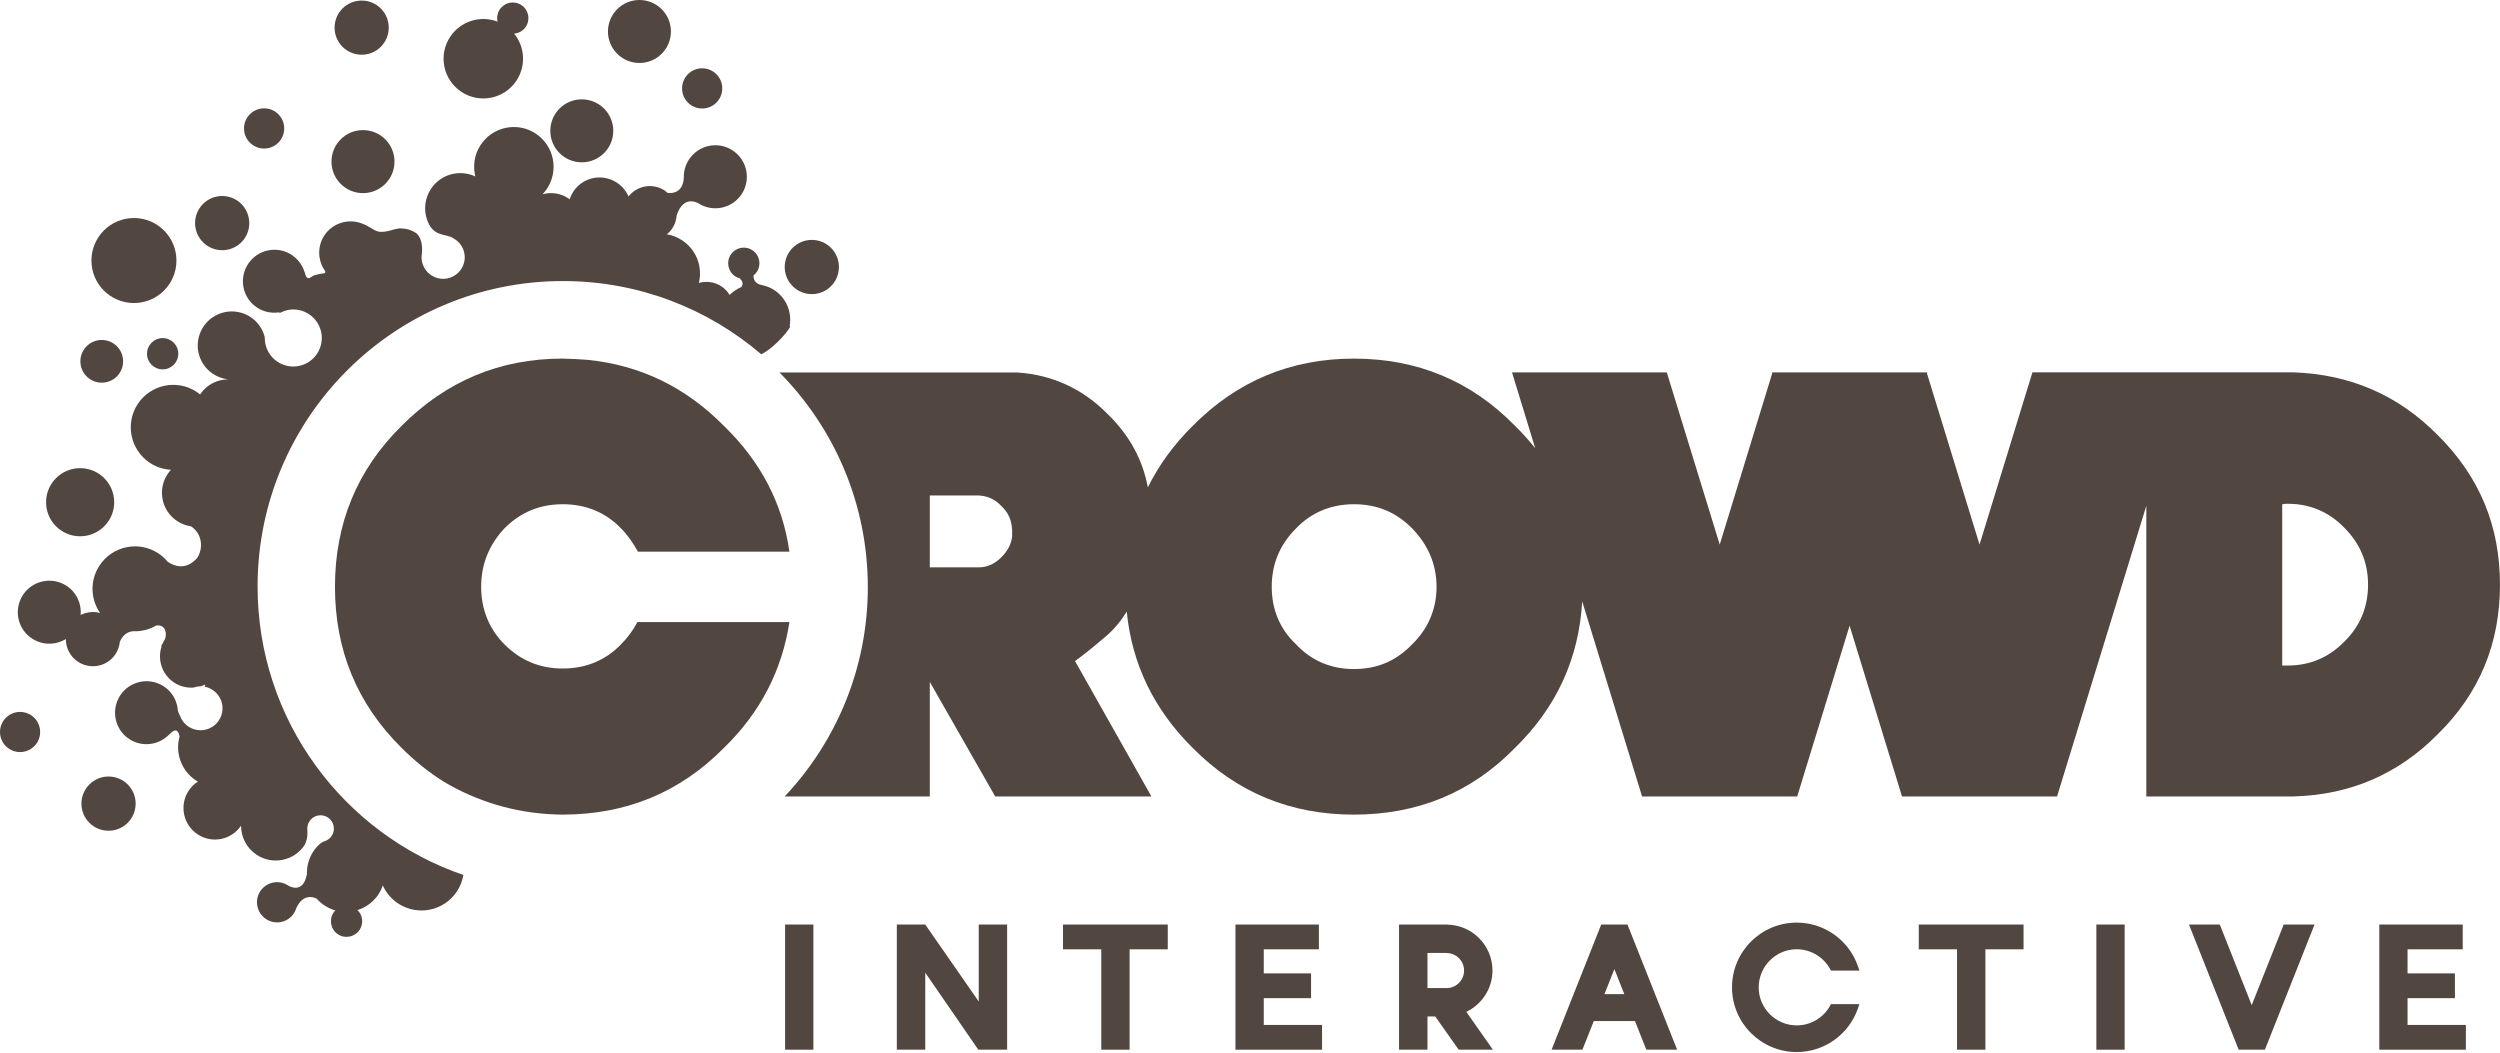
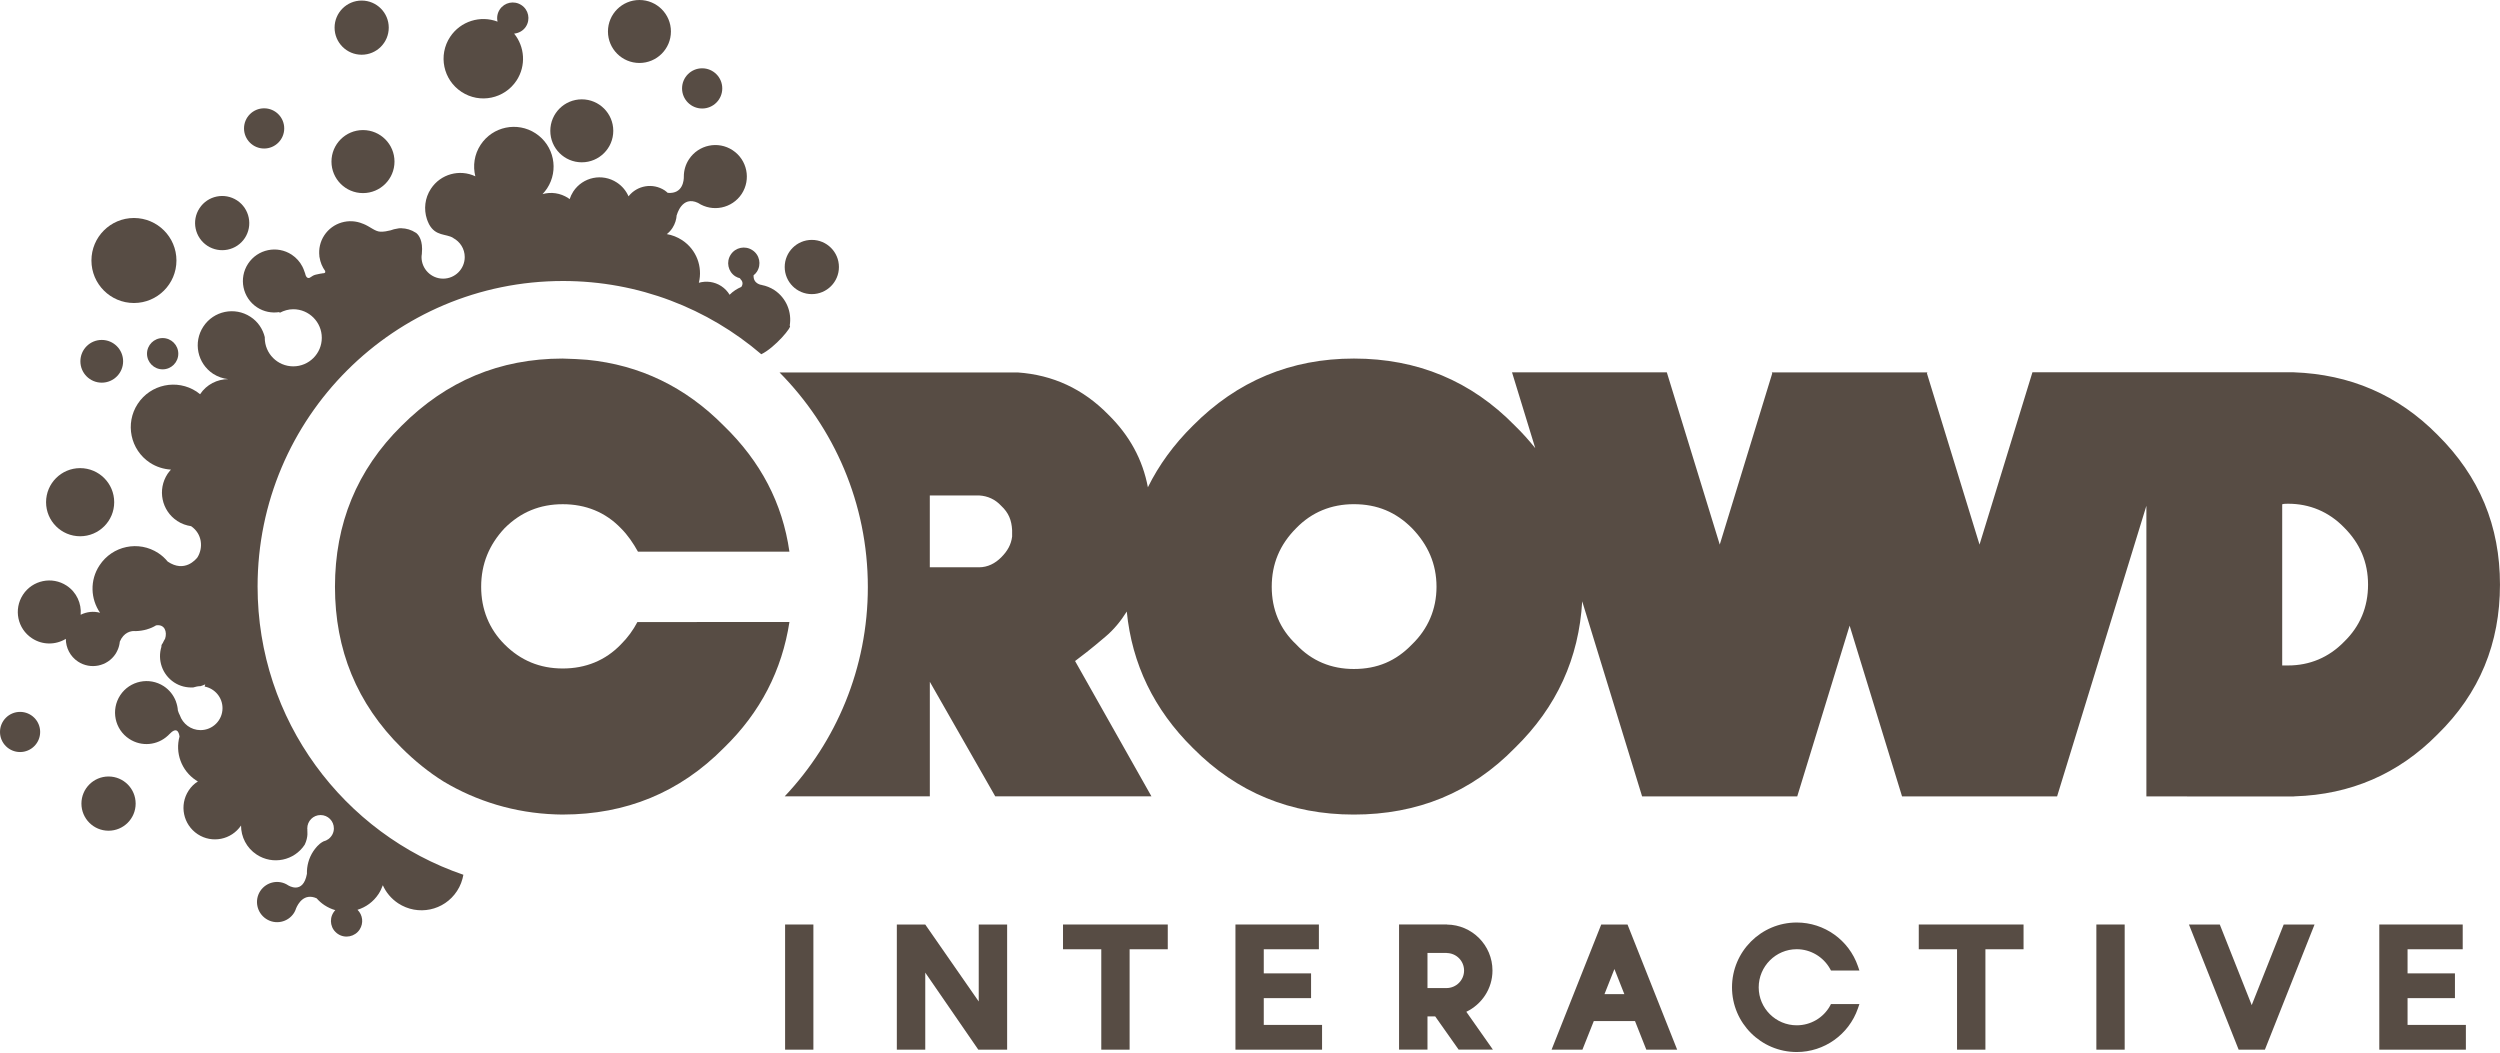
- <svg xmlns="http://www.w3.org/2000/svg" version="1.1" id="Capa_1" x="0px" y="0px" width="89.164px" height="37.521px" viewBox="-598.084 593.281 89.164 37.521" enable-background="new -598.084 593.281 89.164 37.521" xml:space="preserve">
+ <svg xmlns="http://www.w3.org/2000/svg" version="1.1" id="Capa_1" x="0px" y="0px" width="89.164px" height="37.521px" viewBox="0 0 89.164 37.521" enable-background="new 0 0 89.164 37.521" xml:space="preserve">
  <g>
-     <rect x="-570.083" y="626.255" fill="#524640" width="1.009" height="4.464" />
-     <polygon fill="#524640" points="-560.171,627.139 -558.806,627.139 -558.806,630.719 -557.796,630.719 -557.796,627.139    -556.435,627.139 -556.435,626.255 -560.171,626.255  " />
-     <polygon fill="#524640" points="-553.011,628.881 -551.324,628.881 -551.324,627.997 -553.011,627.997 -553.011,627.139    -551.045,627.139 -551.045,626.255 -554.021,626.255 -554.021,630.719 -550.932,630.719 -550.932,629.836 -553.011,629.836  " />
-     <polygon fill="#524640" points="-529.65,627.139 -528.285,627.139 -528.285,630.719 -527.273,630.719 -527.273,627.139    -525.913,627.139 -525.913,626.255 -529.65,626.255  " />
-     <rect x="-523.316" y="626.255" fill="#524640" width="1.009" height="4.464" />
-     <polygon fill="#524640" points="-512.217,628.881 -510.528,628.881 -510.528,627.997 -512.217,627.997 -512.217,627.139    -510.25,627.139 -510.25,626.255 -513.225,626.255 -513.225,630.719 -510.137,630.719 -510.137,629.836 -512.217,629.836  " />
-     <path fill="#524640" d="M-534.002,627.137c0.492,0,0.947,0.269,1.187,0.699l0.034,0.062h1.014l-0.054-0.159   c-0.321-0.928-1.198-1.553-2.181-1.553c-1.273,0-2.309,1.035-2.309,2.31c0,1.272,1.035,2.307,2.309,2.307   c0.982,0,1.859-0.624,2.181-1.554l0.054-0.156h-1.016l-0.032,0.062c-0.239,0.431-0.694,0.697-1.187,0.697   c-0.748,0-1.357-0.608-1.357-1.355C-535.359,627.747-534.75,627.137-534.002,627.137z" />
-     <polygon fill="#524640" points="-563.177,629 -565.084,626.256 -566.098,626.256 -566.098,630.719 -565.084,630.719    -565.084,627.972 -563.192,630.719 -563.177,630.716 -563.177,630.719 -562.164,630.719 -562.164,626.256 -563.177,626.256  " />
-     <path fill="#524640" d="M-544.854,627.896c0-0.902-0.727-1.63-1.625-1.638v-0.004h-1.707v0.001v4.463h1.014v-1.185h0.276   l0.836,1.185h1.221l-0.948-1.349C-545.238,629.104-544.854,628.547-544.854,627.896z M-546.488,628.521h-0.684v-1.252h0.684v0.002   c0.344,0.004,0.621,0.281,0.621,0.626C-545.867,628.24-546.145,628.519-546.488,628.521z" />
-     <path fill="#524640" d="M-540.975,626.255l-1.771,4.464h1.1l0.406-1.021h1.468l0.405,1.021h1.099l-1.771-4.464H-540.975z    M-540.86,628.737l0.354-0.893l0.354,0.893H-540.86z" />
-     <polygon fill="#524640" points="-517.775,629.13 -518.914,626.255 -520.013,626.255 -518.241,630.719 -517.305,630.719    -515.534,626.255 -516.634,626.255  " />
-     <path fill="#524640" d="M-575.351,615.468c-0.151,0.286-0.341,0.551-0.59,0.799c-0.551,0.571-1.254,0.857-2.072,0.857   c-0.818,0-1.503-0.286-2.074-0.857c-0.552-0.55-0.836-1.254-0.836-2.055c0-0.817,0.284-1.502,0.836-2.092   c0.571-0.571,1.256-0.855,2.074-0.855c0.818,0,1.521,0.284,2.072,0.855c0.249,0.248,0.439,0.531,0.61,0.837h5.402   c-0.247-1.73-1.026-3.215-2.339-4.489c-1.371-1.389-3-2.17-4.874-2.354c-0.269-0.021-0.544-0.035-0.833-0.042   c-0.003,0-0.004,0-0.007,0c-0.014,0-0.028,0-0.043-0.002c-2.24,0.004-4.14,0.801-5.734,2.397c-1.599,1.578-2.378,3.5-2.378,5.744   c0,2.246,0.78,4.167,2.378,5.746c0.471,0.469,0.968,0.869,1.492,1.197c1.173,0.703,2.54,1.125,3.998,1.175   c0.069,0.002,0.138,0.005,0.208,0.005c0.021,0,0.04,0,0.062,0c2.238-0.003,4.156-0.783,5.732-2.377   c1.313-1.274,2.073-2.777,2.339-4.49H-575.351z" />
-     <path fill="#524640" d="M-516.28,621.688c0.015,0,0.032-0.004,0.047-0.004h0.001c0.003,0,0.003,0,0.003,0   c1.961-0.062,3.676-0.787,5.079-2.207c1.505-1.47,2.229-3.255,2.229-5.343c0-2.089-0.725-3.856-2.229-5.344   c-1.414-1.431-3.131-2.157-5.13-2.229h-3.794h-1.464h-4.058l-1.887,6.143l-1.874-6.104l0.013-0.038h-0.023h-5.499h-0.024   l0.012,0.038l-1.871,6.104l-1.888-6.142h-5.521l0.829,2.705c-0.22-0.275-0.459-0.543-0.723-0.8   c-1.559-1.597-3.479-2.394-5.737-2.396h-0.002h-0.005h-0.003c-2.243,0-4.164,0.8-5.743,2.396c-0.679,0.67-1.211,1.402-1.603,2.195   c-0.185-0.984-0.653-1.847-1.411-2.591c-0.902-0.921-1.98-1.418-3.236-1.505h-8.491c1.947,1.968,3.15,4.672,3.15,7.657   c0,2.89-1.128,5.515-2.965,7.464h5.176v-4.085l2.333,4.085h5.571l-2.724-4.828c0.196-0.143,0.566-0.424,1.079-0.865   c0.301-0.252,0.551-0.556,0.765-0.9c0.185,1.869,0.969,3.495,2.354,4.864c1.579,1.597,3.5,2.377,5.743,2.377   c2.266,0,4.187-0.78,5.747-2.377c1.493-1.457,2.285-3.205,2.4-5.229l2.136,6.959h0.009h5.515h0.008l1.869-6.091l1.87,6.091h0.007   h5.516h0.006l3.184-10.368v10.368H-516.28z M-516.687,611.269c0.053-0.02,0.143-0.02,0.212-0.02c0.76,0,1.45,0.283,1.999,0.85   c0.565,0.565,0.85,1.239,0.85,2.035c0,0.795-0.284,1.485-0.85,2.034c-0.549,0.567-1.239,0.849-1.999,0.849h-0.212V611.269z    M-561.986,612.245c0,0.032,0,0.032,0,0.032c0,0.039,0,0.039,0,0.074v0.07c-0.036,0.282-0.16,0.511-0.39,0.741   c-0.213,0.213-0.477,0.354-0.795,0.354h-1.74c-0.003-0.001-0.008-0.001-0.008-0.001h-0.003v-2.562h1.751   c0.318,0.017,0.582,0.141,0.795,0.37c0.267,0.249,0.371,0.513,0.39,0.867V612.245z M-547.725,616.267   c-0.571,0.59-1.236,0.876-2.075,0.876c-0.797,0-1.502-0.286-2.054-0.876c-0.588-0.552-0.873-1.255-0.873-2.055   c0-0.817,0.285-1.502,0.873-2.092c0.552-0.571,1.256-0.855,2.054-0.855c0.839,0,1.504,0.284,2.075,0.855   c0.57,0.59,0.876,1.274,0.876,2.092C-546.849,615.012-547.154,615.715-547.725,616.267z" />
-     <circle fill="#524640" cx="-595.226" cy="611.193" r="1.215" />
-     <circle fill="#524640" cx="-592.283" cy="605.897" r="0.558" />
-     <circle fill="#524640" cx="-594.455" cy="606.168" r="0.762" />
-     <circle fill="#524640" cx="-593.307" cy="602.573" r="1.516" />
-     <path fill="#524640" d="M-590.69,602.047c0.446,0.291,1.046,0.169,1.338-0.276c0.293-0.446,0.169-1.047-0.277-1.341   c-0.446-0.292-1.046-0.169-1.339,0.277C-591.261,601.152-591.136,601.753-590.69,602.047z" />
-     <circle fill="#524640" cx="-588.664" cy="597.862" r="0.717" />
-     <circle fill="#524640" cx="-585.138" cy="599.045" r="1.124" />
-     <circle fill="#524640" cx="-585.185" cy="594.267" r="0.966" />
-     <path fill="#524640" d="M-581.625,596.559c0.655,0.431,1.534,0.248,1.963-0.405c0.348-0.53,0.294-1.207-0.085-1.674   c0.164-0.014,0.321-0.098,0.418-0.247c0.169-0.257,0.098-0.603-0.16-0.771c-0.258-0.17-0.603-0.099-0.772,0.159   c-0.087,0.133-0.111,0.289-0.077,0.432c-0.608-0.235-1.319-0.022-1.693,0.545C-582.461,595.252-582.279,596.128-581.625,596.559z" />
-     <circle fill="#524640" cx="-577.334" cy="597.947" r="1.123" />
-     <circle fill="#524640" cx="-575.278" cy="594.404" r="1.123" />
-     <circle fill="#524640" cx="-573.041" cy="596.434" r="0.717" />
-     <circle fill="#524640" cx="-569.13" cy="602.804" r="0.967" />
-     <circle fill="#524640" cx="-594.213" cy="621.943" r="0.967" />
-     <circle fill="#524640" cx="-597.368" cy="619.388" r="0.716" />
-     <path fill="#524640" d="M-588.897,614.198c0-6.016,4.877-10.893,10.892-10.893c2.7,0,5.169,0.984,7.073,2.612   c0.484-0.232,1.132-1.008,1.013-1.018c0.083-0.479-0.116-0.985-0.548-1.271c-0.14-0.09-0.291-0.15-0.444-0.179l0.006-0.001   c0,0-0.321-0.025-0.302-0.346c0.043-0.035,0.085-0.075,0.117-0.124c0.169-0.259,0.099-0.604-0.16-0.773   c-0.257-0.17-0.604-0.099-0.772,0.16c-0.169,0.257-0.097,0.603,0.16,0.773c0.054,0.032,0.11,0.056,0.169,0.072   c0.004,0.012,0.01,0.022,0.022,0.035c0.112,0.109,0.063,0.222,0.027,0.275c-0.153,0.065-0.297,0.157-0.418,0.28   c-0.072-0.12-0.172-0.226-0.296-0.308c-0.246-0.161-0.537-0.195-0.801-0.12c0.14-0.567-0.081-1.182-0.598-1.521   c-0.169-0.111-0.354-0.182-0.544-0.214c0.076-0.061,0.145-0.134,0.201-0.221c0.093-0.143,0.141-0.304,0.151-0.463   c0,0.002,0.004,0.004,0.004,0.004s0.179-0.709,0.757-0.433c0.518,0.342,1.216,0.198,1.557-0.321c0.34-0.52,0.195-1.218-0.323-1.557   c-0.519-0.342-1.216-0.195-1.556,0.322c-0.126,0.19-0.185,0.405-0.185,0.618v-0.001c0,0,0,0.005,0,0.012c0,0.001,0,0.001,0,0.001   c0,0.092-0.021,0.611-0.57,0.566c-0.002,0-0.003,0-0.003,0c-0.036-0.029-0.07-0.061-0.109-0.088   c-0.424-0.277-0.983-0.18-1.29,0.211c-0.085-0.193-0.225-0.367-0.415-0.491c-0.521-0.343-1.215-0.198-1.556,0.32   c-0.057,0.089-0.099,0.18-0.129,0.273c-0.018-0.012-0.034-0.023-0.052-0.037c-0.281-0.184-0.615-0.227-0.915-0.142   c0.058-0.062,0.112-0.13,0.161-0.202c0.43-0.654,0.249-1.533-0.407-1.964c-0.655-0.43-1.533-0.247-1.963,0.408   c-0.226,0.344-0.281,0.752-0.188,1.123c-0.559-0.263-1.238-0.084-1.585,0.447c-0.218,0.332-0.257,0.728-0.143,1.079   c0.01,0.027,0.019,0.057,0.031,0.083c0.012,0.033,0.029,0.064,0.045,0.098c0.234,0.439,0.605,0.335,0.86,0.49   c0.001,0.002,0.004,0.005,0.006,0.006c0.242,0.13,0.408,0.383,0.408,0.677c0,0.425-0.344,0.77-0.77,0.77   c-0.425,0-0.77-0.345-0.77-0.77c0-0.04,0.007-0.078,0.012-0.115c0-0.005,0-0.009,0-0.013c0.046-0.461-0.115-0.655-0.186-0.717   c-0.011-0.009-0.021-0.019-0.033-0.024c-0.158-0.105-0.335-0.154-0.51-0.158l0-0.001c-0.004,0-0.006,0-0.009,0s-0.005,0-0.005,0   c-0.04-0.004-0.083,0.001-0.13,0.012c-0.084,0.011-0.164,0.032-0.243,0.063c-0.111,0.028-0.234,0.053-0.367,0.048   c-0.192-0.007-0.364-0.186-0.618-0.284c-0.002-0.001-0.002,0-0.004,0c-0.49-0.208-1.073-0.045-1.376,0.415   c-0.15,0.229-0.203,0.491-0.174,0.74c0,0.004-0.001,0.005-0.001,0.01c0.002,0.013,0.006,0.024,0.008,0.039   c0.027,0.173,0.094,0.337,0.199,0.482c0.018,0.063-0.019,0.084-0.088,0.082c-0.006,0.001-0.017,0.003-0.024,0.005   c-0.04,0.003-0.079,0.014-0.118,0.022c-0.034,0.006-0.069,0.014-0.107,0.023c-0.077,0.019-0.125,0.052-0.161,0.077   c-0.02,0.012-0.038,0.024-0.057,0.036c-0.045,0.017-0.125,0.013-0.159-0.156c-0.013-0.033-0.025-0.067-0.038-0.103   c-0.007-0.02-0.015-0.037-0.022-0.057c-0.012-0.033-0.025-0.061-0.039-0.084c0-0.002-0.001,0-0.001-0.002   c-0.086-0.166-0.213-0.312-0.379-0.422c-0.52-0.342-1.216-0.196-1.557,0.322c-0.341,0.518-0.198,1.216,0.321,1.556   c0.241,0.158,0.521,0.21,0.784,0.17l0.031,0.021c0.142-0.076,0.304-0.124,0.476-0.124c0.561,0,1.017,0.456,1.017,1.018   s-0.456,1.017-1.017,1.017c-0.562,0-1.017-0.455-1.017-1.017c0-0.005,0.002-0.011,0.002-0.018c-0.07-0.29-0.243-0.556-0.512-0.731   c-0.56-0.367-1.313-0.212-1.681,0.349c-0.369,0.56-0.213,1.312,0.348,1.682c0.167,0.109,0.352,0.171,0.539,0.193   c-0.39,0.002-0.771,0.189-1.003,0.538c-0.04-0.033-0.082-0.064-0.124-0.093c-0.7-0.46-1.64-0.264-2.1,0.435   c-0.458,0.698-0.264,1.639,0.435,2.099c0.231,0.152,0.491,0.232,0.75,0.246c-0.043,0.048-0.084,0.099-0.12,0.152   c-0.37,0.563-0.215,1.313,0.346,1.681c0.155,0.103,0.323,0.159,0.494,0.185c0.394,0.271,0.439,0.763,0.226,1.111   c-0.053,0.07-0.455,0.563-1.062,0.152c-0.093-0.115-0.205-0.216-0.334-0.301c-0.699-0.459-1.638-0.265-2.098,0.436   c-0.349,0.529-0.321,1.199,0.02,1.692c-0.232-0.066-0.479-0.036-0.692,0.071c0.035-0.399-0.144-0.805-0.501-1.039   c-0.519-0.34-1.216-0.196-1.556,0.322c-0.341,0.52-0.198,1.216,0.322,1.556c0.376,0.248,0.846,0.239,1.206,0.018   c0,0.316,0.151,0.625,0.435,0.812c0.446,0.293,1.045,0.17,1.338-0.276c0.028-0.044,0.05-0.086,0.07-0.131h0.001   c0.045-0.098,0.071-0.202,0.081-0.306c0.142-0.336,0.397-0.378,0.508-0.378c0.013,0,0.027,0.002,0.042,0.002   c0.008,0.001,0.013,0.002,0.013,0.002l-0.004-0.001c0.138-0.003,0.276-0.024,0.41-0.062c0,0,0,0.001,0,0.002   c0.002-0.002,0.006-0.003,0.008-0.006c0.11-0.032,0.216-0.077,0.316-0.138c0.311-0.05,0.402,0.234,0.322,0.476   c0,0.001-0.001,0.001-0.001,0.001c-0.032,0.048-0.055,0.098-0.079,0.15c-0.004,0.004-0.006,0.009-0.009,0.014   c-0.037,0.044-0.047,0.084-0.042,0.122c-0.144,0.466,0.024,0.987,0.451,1.269c0.212,0.14,0.451,0.194,0.684,0.181   c0.082-0.027,0.168-0.046,0.26-0.046c0.058-0.018,0.114-0.038,0.168-0.065c-0.009,0.026-0.015,0.054-0.022,0.078   c0.363,0.07,0.638,0.388,0.638,0.771c0,0.434-0.352,0.783-0.784,0.783c-0.345,0-0.634-0.224-0.739-0.532   c-0.025-0.045-0.049-0.1-0.069-0.169c-0.007-0.11-0.031-0.215-0.069-0.317c-0.001-0.005-0.001-0.009-0.002-0.014   c0-0.002-0.001-0.002-0.003-0.003c-0.082-0.21-0.225-0.396-0.427-0.53c-0.519-0.34-1.215-0.196-1.555,0.321   c-0.341,0.521-0.198,1.217,0.321,1.557c0.441,0.29,1.009,0.227,1.379-0.118c0.007-0.005,0.014-0.012,0.021-0.018   c0.006-0.004,0.011-0.009,0.016-0.017c0.003-0.002,0.007-0.004,0.009-0.007c0.265-0.283,0.344-0.092,0.369,0.077   c-0.16,0.575,0.061,1.214,0.587,1.561c0.021,0.014,0.045,0.027,0.068,0.04c-0.128,0.081-0.241,0.19-0.33,0.326   c-0.34,0.519-0.196,1.214,0.322,1.556c0.515,0.339,1.203,0.199,1.547-0.309c-0.001,0.403,0.195,0.8,0.559,1.039   c0.571,0.375,1.338,0.216,1.712-0.355c0.137-0.285,0.09-0.509,0.09-0.509l0.007,0.004c-0.003-0.025-0.006-0.052-0.006-0.075   c0-0.264,0.211-0.476,0.474-0.476c0.262,0,0.475,0.212,0.475,0.476c0,0.155-0.076,0.29-0.192,0.379l0.001,0.001h-0.003   c-0.052,0.039-0.113,0.067-0.178,0.083c-0.042,0.022-0.085,0.05-0.126,0.082c-0.017,0.016-0.033,0.031-0.05,0.048   c-0.023,0.021-0.048,0.041-0.066,0.066c-0.043,0.049-0.083,0.1-0.119,0.155c-0.163,0.247-0.236,0.529-0.228,0.805   c-0.139,0.76-0.672,0.409-0.672,0.409c-0.33-0.218-0.774-0.125-0.992,0.205c-0.217,0.331-0.124,0.775,0.206,0.994   c0.331,0.217,0.775,0.126,0.992-0.205c0.021-0.031,0.036-0.064,0.051-0.097l0.001,0.003c0,0,0.001-0.004,0.004-0.012   c0.008-0.021,0.015-0.038,0.022-0.059c0.069-0.166,0.285-0.558,0.733-0.363c0.081,0.092,0.174,0.176,0.281,0.246   c0.122,0.081,0.253,0.14,0.386,0.177c-0.023,0.023-0.045,0.052-0.064,0.08c-0.17,0.258-0.098,0.604,0.159,0.773   c0.257,0.169,0.604,0.096,0.773-0.161c0.148-0.227,0.111-0.521-0.077-0.704c0.299-0.092,0.566-0.284,0.75-0.563   c0.066-0.101,0.115-0.207,0.154-0.315c0.113,0.255,0.298,0.479,0.547,0.644c0.7,0.459,1.639,0.266,2.098-0.436   c0.061-0.091,0.108-0.186,0.146-0.286c0.04-0.104,0.064-0.201,0.082-0.295C-585.827,623.021-588.897,618.969-588.897,614.198z" />
+     <rect x="28.001" y="32.973" fill="#574C44" width="1.009" height="4.464" />
+     <polygon fill="#574C44" points="37.913,33.856 39.278,33.856 39.278,37.437 40.288,37.437 40.288,33.856 41.649,33.856    41.649,32.973 37.913,32.973  " />
+     <polygon fill="#574C44" points="45.073,35.599 46.76,35.599 46.76,34.716 45.073,34.716 45.073,33.856 47.039,33.856    47.039,32.973 44.063,32.973 44.063,37.437 47.152,37.437 47.152,36.554 45.073,36.554  " />
+     <polygon fill="#574C44" points="68.434,33.856 69.799,33.856 69.799,37.437 70.811,37.437 70.811,33.856 72.171,33.856    72.171,32.973 68.434,32.973  " />
+     <rect x="74.768" y="32.973" fill="#574C44" width="1.01" height="4.464" />
+     <polygon fill="#574C44" points="85.867,35.599 87.557,35.599 87.557,34.716 85.867,34.716 85.867,33.856 87.834,33.856    87.834,32.973 84.859,32.973 84.859,37.437 87.947,37.437 87.947,36.554 85.867,36.554  " />
+     <path fill="#574C44" d="M64.082,33.854c0.492,0,0.947,0.271,1.188,0.699l0.033,0.062h1.014l-0.054-0.158   c-0.321-0.93-1.198-1.555-2.181-1.555c-1.273,0-2.309,1.035-2.309,2.312c0,1.271,1.034,2.307,2.309,2.307   c0.982,0,1.859-0.624,2.181-1.554l0.054-0.156h-1.016l-0.031,0.062c-0.24,0.431-0.694,0.695-1.188,0.695   c-0.748,0-1.357-0.606-1.357-1.354C62.725,34.466,63.334,33.854,64.082,33.854z" />
+     <polygon fill="#574C44" points="34.907,35.719 33,32.974 31.986,32.974 31.986,37.437 33,37.437 33,34.689 34.892,37.437    34.907,37.434 34.907,37.437 35.92,37.437 35.92,32.974 34.907,32.974  " />
+     <path fill="#574C44" d="M53.23,34.615c0-0.902-0.728-1.632-1.625-1.64v-0.004h-1.707v0.001v4.463h1.014v-1.185h0.275l0.836,1.185   h1.222l-0.948-1.349C52.846,35.822,53.23,35.265,53.23,34.615z M51.596,35.24h-0.684v-1.254h0.684v0.004   c0.344,0.004,0.621,0.279,0.621,0.625C52.217,34.959,51.939,35.236,51.596,35.24z" />
+     <path fill="#574C44" d="M57.109,32.973l-1.771,4.464h1.1l0.406-1.021h1.469l0.404,1.021h1.1l-1.771-4.464H57.109z M57.225,35.456   l0.354-0.895l0.354,0.895H57.225z" />
+     <polygon fill="#574C44" points="80.309,35.848 79.17,32.973 78.07,32.973 79.843,37.437 80.779,37.437 82.55,32.973 81.45,32.973     " />
+     <path fill="#574C44" d="M22.733,22.186c-0.151,0.286-0.341,0.552-0.59,0.799c-0.551,0.571-1.254,0.857-2.072,0.857   s-1.503-0.286-2.074-0.857c-0.552-0.55-0.836-1.254-0.836-2.055c0-0.817,0.284-1.502,0.836-2.092   c0.571-0.571,1.256-0.855,2.074-0.855s1.521,0.284,2.072,0.855c0.249,0.248,0.439,0.531,0.61,0.837h5.402   c-0.247-1.73-1.026-3.215-2.339-4.489c-1.371-1.389-3-2.17-4.874-2.354c-0.269-0.021-0.544-0.035-0.833-0.042   c-0.003,0-0.004,0-0.007,0c-0.014,0-0.028,0-0.043-0.002c-2.24,0.004-4.14,0.801-5.734,2.396c-1.599,1.578-2.378,3.5-2.378,5.744   c0,2.246,0.78,4.167,2.378,5.746c0.471,0.469,0.968,0.869,1.492,1.197c1.173,0.703,2.54,1.125,3.998,1.175   c0.069,0.002,0.138,0.005,0.208,0.005c0.021,0,0.04,0,0.062,0c2.238-0.003,4.156-0.783,5.732-2.377   c1.313-1.274,2.073-2.777,2.339-4.49L22.733,22.186L22.733,22.186z" />
+     <path fill="#574C44" d="M81.804,28.406c0.015,0,0.032-0.005,0.048-0.005l0,0c0.004,0,0.004,0,0.004,0   c1.961-0.062,3.676-0.786,5.078-2.207c1.506-1.47,2.229-3.255,2.229-5.343c0-2.089-0.726-3.854-2.229-5.344   c-1.414-1.431-3.131-2.157-5.13-2.229H78.01h-1.464h-4.058l-1.887,6.145l-1.875-6.104l0.014-0.038h-0.023h-5.499h-0.024   l0.013,0.038l-1.871,6.104l-1.888-6.144h-5.521l0.829,2.705c-0.22-0.273-0.459-0.543-0.724-0.8   c-1.559-1.597-3.479-2.394-5.736-2.396h-0.002h-0.005h-0.003c-2.243,0-4.164,0.8-5.743,2.396c-0.679,0.67-1.211,1.402-1.603,2.195   c-0.185-0.984-0.653-1.847-1.411-2.591c-0.902-0.921-1.98-1.418-3.236-1.505h-8.491c1.947,1.968,3.15,4.672,3.15,7.655   c0,2.892-1.128,5.517-2.965,7.464h5.176v-4.085l2.333,4.085h5.571l-2.724-4.826c0.196-0.145,0.566-0.426,1.079-0.865   c0.301-0.252,0.551-0.558,0.765-0.9c0.185,1.869,0.969,3.495,2.354,4.864c1.579,1.597,3.5,2.377,5.743,2.377   c2.266,0,4.187-0.78,5.746-2.377c1.494-1.457,2.285-3.205,2.4-5.229l2.137,6.959h0.008h5.516h0.008l1.869-6.091l1.87,6.091h0.007   h5.516h0.006l3.185-10.366v10.366L81.804,28.406L81.804,28.406z M81.396,17.986c0.054-0.02,0.144-0.02,0.213-0.02   c0.76,0,1.449,0.283,1.998,0.85c0.565,0.565,0.851,1.239,0.851,2.035c0,0.795-0.284,1.485-0.851,2.034   c-0.549,0.567-1.238,0.849-1.998,0.849h-0.213V17.986z M36.098,18.964c0,0.032,0,0.032,0,0.032c0,0.039,0,0.039,0,0.072v0.07   c-0.036,0.282-0.16,0.511-0.39,0.741c-0.213,0.213-0.477,0.354-0.795,0.354h-1.74c-0.003-0.001-0.008-0.001-0.008-0.001h-0.003   v-2.562h1.751c0.318,0.017,0.582,0.141,0.795,0.37c0.267,0.249,0.371,0.513,0.39,0.867V18.964z M50.359,22.984   c-0.571,0.592-1.236,0.876-2.075,0.876c-0.798,0-1.502-0.284-2.054-0.876c-0.588-0.552-0.873-1.255-0.873-2.055   c0-0.817,0.285-1.502,0.873-2.092c0.552-0.571,1.256-0.855,2.054-0.855c0.839,0,1.504,0.284,2.075,0.855   c0.57,0.59,0.875,1.273,0.875,2.092C51.234,21.729,50.93,22.433,50.359,22.984z" />
+     <circle fill="#574C44" cx="2.858" cy="17.911" r="1.215" />
+     <circle fill="#574C44" cx="5.801" cy="12.615" r="0.558" />
+     <circle fill="#574C44" cx="3.629" cy="12.886" r="0.762" />
+     <circle fill="#574C44" cx="4.777" cy="9.291" r="1.516" />
+     <path fill="#574C44" d="M7.394,8.765C7.84,9.056,8.44,8.934,8.732,8.49c0.293-0.445,0.169-1.048-0.277-1.342   C8.009,6.856,7.409,6.979,7.116,7.426C6.823,7.871,6.948,8.471,7.394,8.765z" />
+     <circle fill="#574C44" cx="9.42" cy="4.58" r="0.717" />
+     <circle fill="#574C44" cx="12.946" cy="5.763" r="1.124" />
+     <circle fill="#574C44" cx="12.899" cy="0.986" r="0.966" />
+     <path fill="#574C44" d="M16.459,3.276c0.655,0.433,1.534,0.248,1.963-0.403c0.348-0.53,0.294-1.207-0.085-1.674   c0.164-0.016,0.321-0.1,0.418-0.247c0.169-0.259,0.098-0.604-0.16-0.771c-0.258-0.17-0.603-0.099-0.772,0.159   c-0.087,0.133-0.111,0.289-0.077,0.432c-0.608-0.233-1.319-0.021-1.693,0.545C15.623,1.97,15.805,2.846,16.459,3.276z" />
+     <circle fill="#574C44" cx="20.75" cy="4.666" r="1.123" />
+     <circle fill="#574C44" cx="22.806" cy="1.123" r="1.123" />
+     <circle fill="#574C44" cx="25.043" cy="3.153" r="0.717" />
+     <circle fill="#574C44" cx="28.954" cy="9.523" r="0.967" />
+     <circle fill="#574C44" cx="3.871" cy="28.661" r="0.967" />
+     <circle fill="#574C44" cx="0.716" cy="26.106" r="0.716" />
+     <path fill="#574C44" d="M9.187,20.917c0-6.018,4.877-10.895,10.892-10.895c2.7,0,5.169,0.984,7.073,2.612   c0.484-0.232,1.132-1.008,1.013-1.018c0.083-0.479-0.116-0.985-0.548-1.271c-0.14-0.09-0.291-0.15-0.444-0.179l0.006-0.001   c0,0-0.321-0.025-0.302-0.348c0.043-0.033,0.085-0.073,0.117-0.124c0.169-0.259,0.099-0.604-0.16-0.771   c-0.257-0.17-0.604-0.1-0.772,0.16c-0.169,0.257-0.097,0.603,0.16,0.771c0.054,0.032,0.11,0.058,0.169,0.072   c0.004,0.012,0.01,0.022,0.022,0.035c0.112,0.107,0.063,0.222,0.027,0.273c-0.153,0.065-0.297,0.157-0.418,0.28   c-0.072-0.12-0.172-0.226-0.296-0.308c-0.246-0.161-0.537-0.195-0.801-0.12c0.14-0.567-0.081-1.182-0.598-1.521   c-0.169-0.109-0.354-0.182-0.544-0.214c0.076-0.061,0.145-0.134,0.201-0.221c0.093-0.144,0.141-0.304,0.151-0.463   c0,0.002,0.004,0.004,0.004,0.004s0.179-0.709,0.757-0.433c0.518,0.342,1.216,0.196,1.557-0.321   c0.34-0.521,0.195-1.218-0.323-1.558c-0.519-0.343-1.216-0.194-1.556,0.321c-0.126,0.19-0.185,0.405-0.185,0.618V6.3   c0,0,0,0.005,0,0.012c0,0.001,0,0.001,0,0.001c0,0.094-0.021,0.611-0.57,0.566c-0.002,0-0.003,0-0.003,0   c-0.036-0.029-0.07-0.062-0.109-0.088c-0.424-0.277-0.983-0.181-1.29,0.211c-0.085-0.193-0.225-0.367-0.415-0.491   c-0.521-0.343-1.215-0.198-1.556,0.32c-0.057,0.089-0.099,0.18-0.129,0.271c-0.018-0.012-0.034-0.021-0.052-0.037   c-0.281-0.184-0.615-0.227-0.915-0.142c0.058-0.062,0.112-0.13,0.161-0.202c0.43-0.654,0.249-1.533-0.407-1.964   c-0.655-0.43-1.533-0.247-1.963,0.408c-0.226,0.344-0.281,0.752-0.188,1.123c-0.559-0.264-1.238-0.084-1.585,0.446   c-0.218,0.331-0.257,0.729-0.143,1.078c0.01,0.027,0.019,0.059,0.031,0.083c0.012,0.033,0.029,0.064,0.045,0.1   c0.234,0.438,0.605,0.335,0.86,0.489c0.001,0.002,0.004,0.005,0.006,0.007c0.242,0.13,0.408,0.383,0.408,0.677   c0,0.425-0.344,0.77-0.771,0.77c-0.425,0-0.77-0.345-0.77-0.77c0-0.04,0.007-0.078,0.012-0.115c0-0.005,0-0.009,0-0.013   c0.046-0.461-0.115-0.655-0.186-0.717c-0.011-0.01-0.021-0.021-0.033-0.024c-0.158-0.104-0.335-0.154-0.51-0.158V8.14   c-0.004,0-0.006,0-0.009,0s-0.005,0-0.005,0c-0.04-0.004-0.083,0.001-0.13,0.013c-0.084,0.012-0.164,0.031-0.243,0.062   c-0.111,0.028-0.234,0.053-0.367,0.048c-0.192-0.007-0.364-0.186-0.618-0.284c-0.002-0.001-0.002,0-0.004,0   c-0.49-0.208-1.073-0.045-1.376,0.415c-0.15,0.229-0.203,0.491-0.174,0.74c0,0.004-0.001,0.005-0.001,0.01   c0.002,0.014,0.006,0.024,0.008,0.039c0.027,0.173,0.094,0.337,0.199,0.482c0.018,0.062-0.019,0.084-0.088,0.082   c-0.006,0.001-0.017,0.003-0.024,0.005c-0.04,0.003-0.079,0.014-0.118,0.021c-0.034,0.007-0.069,0.016-0.107,0.023   c-0.077,0.019-0.125,0.052-0.161,0.077c-0.02,0.012-0.038,0.022-0.057,0.036c-0.045,0.017-0.125,0.013-0.159-0.156   c-0.013-0.033-0.025-0.067-0.038-0.104c-0.007-0.02-0.015-0.036-0.021-0.057c-0.012-0.033-0.025-0.062-0.039-0.084   c0-0.002-0.001,0-0.001-0.002c-0.086-0.166-0.213-0.312-0.379-0.422c-0.52-0.342-1.216-0.196-1.557,0.321   c-0.341,0.519-0.198,1.217,0.321,1.557c0.241,0.158,0.521,0.21,0.784,0.17l0.031,0.021c0.142-0.075,0.304-0.124,0.476-0.124   c0.561,0,1.017,0.456,1.017,1.019c0,0.562-0.456,1.018-1.017,1.018c-0.562,0-1.017-0.455-1.017-1.018   c0-0.005,0.002-0.011,0.002-0.019c-0.07-0.289-0.243-0.557-0.512-0.73c-0.56-0.367-1.313-0.212-1.681,0.349   C6.883,12.209,7.039,12.96,7.6,13.331c0.167,0.107,0.352,0.171,0.539,0.191c-0.39,0.002-0.771,0.189-1.003,0.538   c-0.04-0.032-0.082-0.062-0.124-0.093c-0.7-0.46-1.64-0.264-2.1,0.436c-0.458,0.697-0.264,1.64,0.435,2.1   c0.231,0.151,0.491,0.23,0.75,0.246c-0.043,0.048-0.084,0.099-0.12,0.15c-0.37,0.563-0.215,1.313,0.346,1.683   c0.155,0.103,0.323,0.158,0.494,0.185c0.394,0.271,0.439,0.764,0.226,1.111c-0.053,0.069-0.455,0.562-1.062,0.151   c-0.093-0.114-0.205-0.217-0.334-0.302c-0.699-0.459-1.638-0.265-2.098,0.438c-0.349,0.527-0.321,1.197,0.02,1.69   c-0.232-0.064-0.479-0.036-0.692,0.071c0.035-0.398-0.144-0.805-0.501-1.039c-0.519-0.34-1.216-0.196-1.556,0.322   c-0.341,0.52-0.198,1.216,0.322,1.556c0.376,0.248,0.846,0.239,1.206,0.02c0,0.314,0.151,0.625,0.435,0.812   c0.446,0.293,1.045,0.17,1.338-0.275c0.028-0.044,0.05-0.087,0.07-0.132h0.001c0.045-0.098,0.071-0.201,0.081-0.306   c0.142-0.336,0.397-0.378,0.508-0.378c0.013,0,0.027,0.002,0.042,0.002c0.008,0.001,0.013,0.002,0.013,0.002l-0.004-0.001   c0.138-0.003,0.276-0.023,0.41-0.062c0,0,0,0.001,0,0.002c0.002-0.002,0.006-0.003,0.008-0.006c0.11-0.031,0.216-0.077,0.316-0.139   c0.311-0.05,0.402,0.234,0.322,0.477c0,0.001-0.001,0.001-0.001,0.001C5.855,22.83,5.832,22.88,5.808,22.93   c-0.004,0.004-0.006,0.01-0.009,0.015c-0.037,0.044-0.047,0.084-0.042,0.122c-0.144,0.466,0.024,0.986,0.451,1.27   c0.212,0.14,0.451,0.193,0.684,0.181c0.082-0.025,0.168-0.046,0.26-0.046c0.058-0.018,0.114-0.038,0.168-0.064   c-0.009,0.025-0.015,0.055-0.022,0.078c0.363,0.069,0.638,0.389,0.638,0.771c0,0.434-0.352,0.783-0.784,0.783   c-0.345,0-0.634-0.226-0.739-0.532c-0.025-0.045-0.049-0.1-0.069-0.169c-0.007-0.11-0.031-0.215-0.069-0.317   c-0.001-0.005-0.001-0.009-0.002-0.014c0-0.002-0.001-0.002-0.003-0.003c-0.082-0.21-0.225-0.396-0.427-0.53   c-0.519-0.34-1.215-0.195-1.555,0.321c-0.341,0.521-0.198,1.217,0.321,1.557c0.441,0.29,1.009,0.229,1.379-0.117   c0.007-0.006,0.014-0.013,0.021-0.019c0.006-0.004,0.011-0.009,0.016-0.018c0.003-0.002,0.007-0.004,0.009-0.008   c0.265-0.281,0.344-0.092,0.369,0.077c-0.16,0.575,0.061,1.214,0.587,1.562c0.021,0.014,0.045,0.025,0.068,0.04   c-0.128,0.08-0.241,0.188-0.33,0.325c-0.34,0.52-0.196,1.214,0.322,1.557c0.515,0.339,1.203,0.198,1.547-0.31   c-0.001,0.402,0.195,0.801,0.559,1.038c0.571,0.375,1.338,0.217,1.712-0.354c0.137-0.285,0.09-0.509,0.09-0.509l0.007,0.004   c-0.003-0.025-0.006-0.053-0.006-0.075c0-0.264,0.211-0.477,0.474-0.477c0.262,0,0.475,0.212,0.475,0.477   c0,0.155-0.076,0.29-0.192,0.379l0.001,0.001h-0.003c-0.052,0.039-0.113,0.067-0.178,0.083c-0.042,0.022-0.085,0.05-0.126,0.082   c-0.017,0.016-0.033,0.031-0.05,0.048c-0.023,0.021-0.048,0.041-0.066,0.066c-0.043,0.049-0.083,0.1-0.119,0.154   c-0.163,0.246-0.236,0.528-0.228,0.806c-0.139,0.76-0.672,0.409-0.672,0.409c-0.33-0.22-0.774-0.125-0.992,0.204   c-0.217,0.331-0.124,0.774,0.206,0.993c0.331,0.219,0.775,0.127,0.992-0.204c0.021-0.03,0.036-0.063,0.051-0.098l0.001,0.003   c0,0,0.001-0.004,0.004-0.012c0.008-0.021,0.015-0.038,0.022-0.06c0.069-0.166,0.285-0.559,0.733-0.362   c0.081,0.092,0.174,0.176,0.281,0.246c0.122,0.08,0.253,0.14,0.386,0.177c-0.023,0.022-0.045,0.052-0.064,0.08   c-0.17,0.258-0.098,0.604,0.159,0.771c0.257,0.17,0.604,0.097,0.773-0.16c0.148-0.228,0.111-0.521-0.077-0.704   c0.299-0.092,0.566-0.283,0.75-0.562c0.066-0.101,0.115-0.207,0.154-0.314c0.113,0.256,0.298,0.479,0.547,0.645   c0.7,0.459,1.639,0.267,2.098-0.437c0.061-0.091,0.108-0.187,0.146-0.285c0.04-0.104,0.064-0.201,0.082-0.296   C12.257,29.74,9.187,25.687,9.187,20.917z" />
  </g>
</svg>
